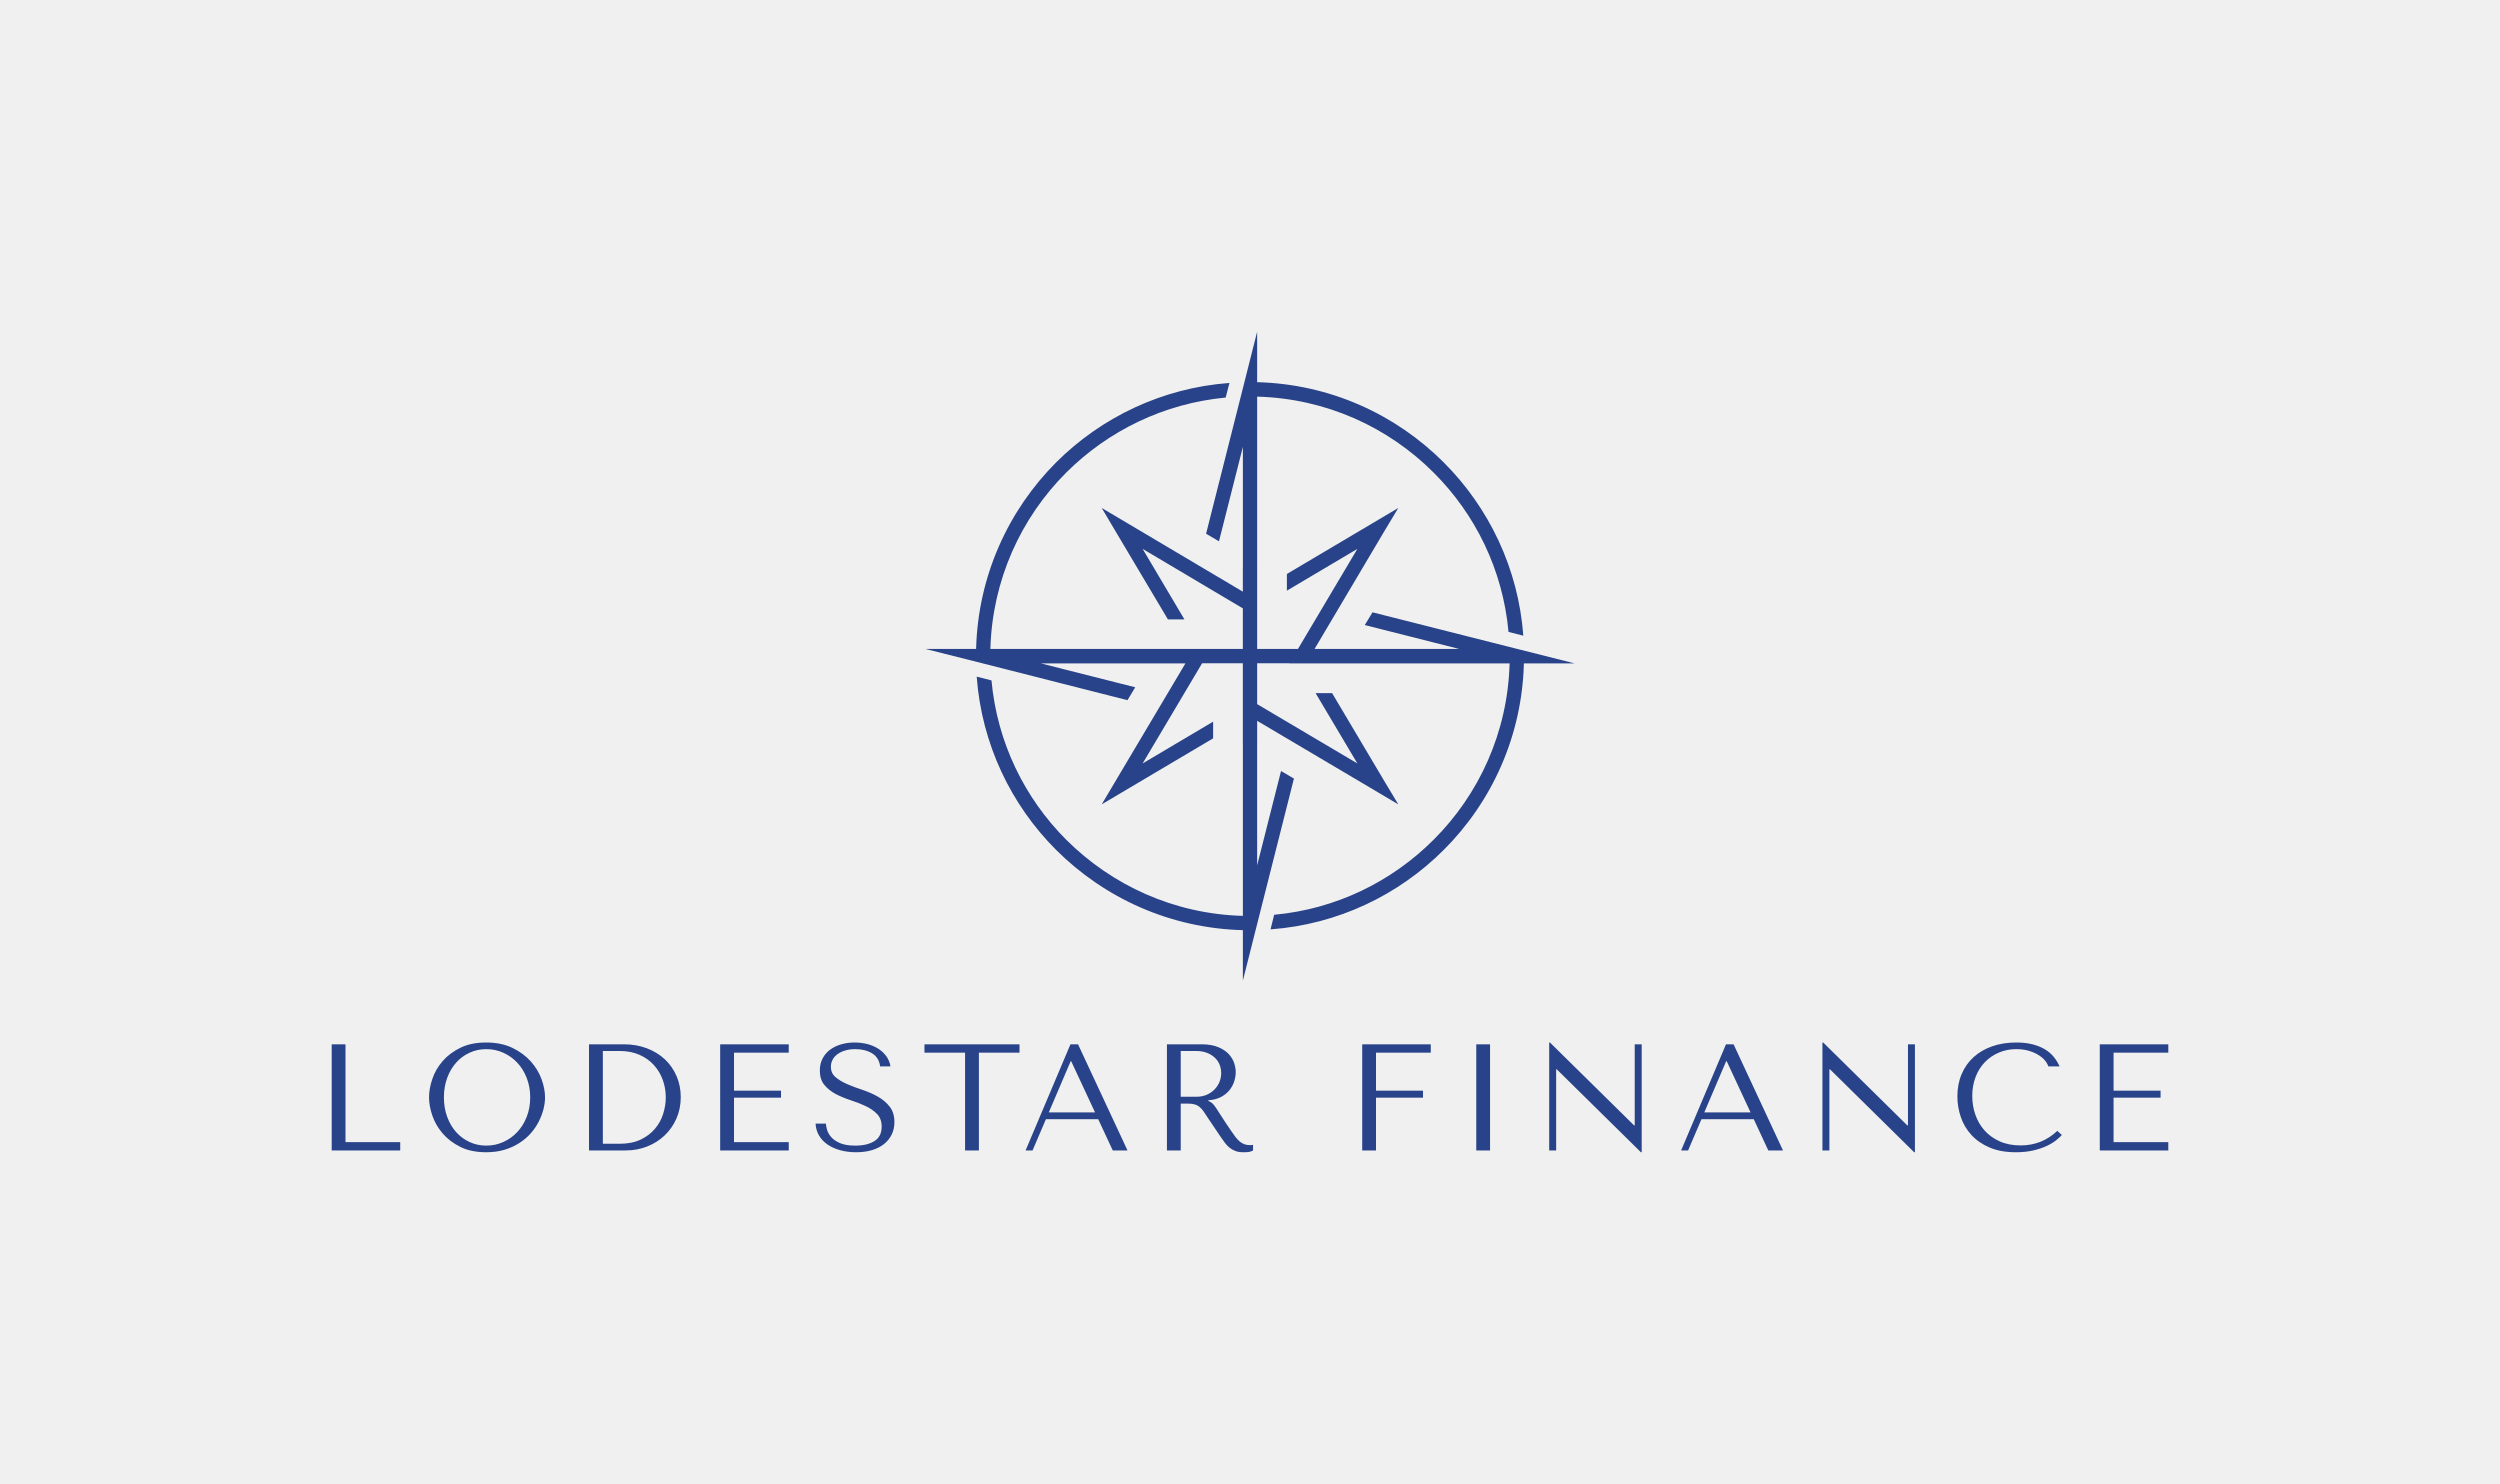
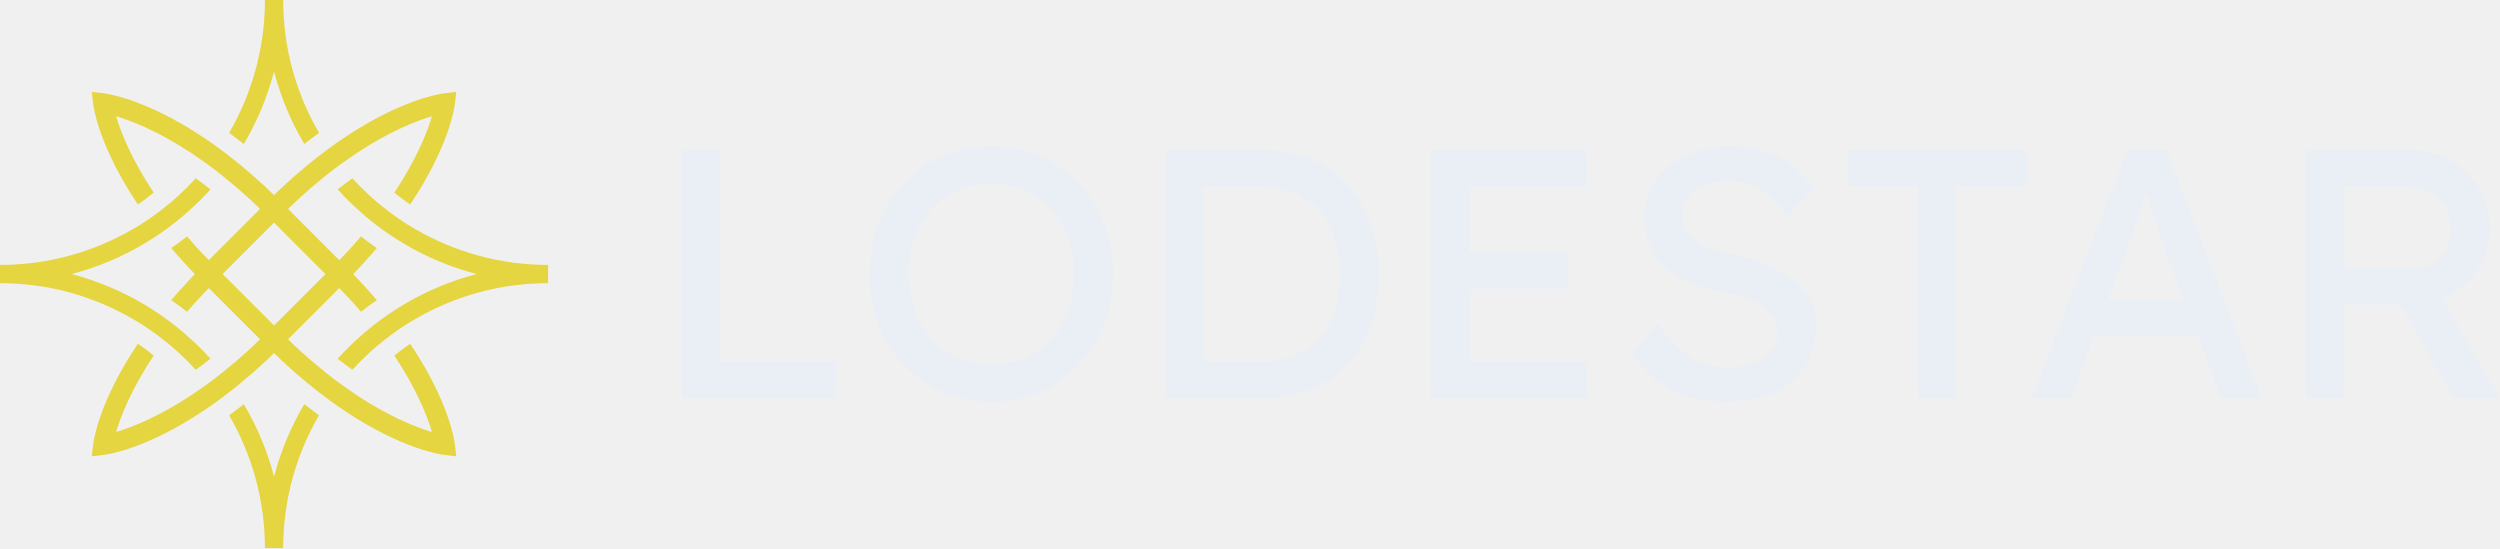
- <svg xmlns="http://www.w3.org/2000/svg" viewBox="23.71 130.92 527.58 313.161">
-   <svg version="1.1" id="Layer_1" x="219.011" y="200.92" viewBox="176.78 177 1646.44 1646" xml:space="preserve" height="136.942" width="136.979" preserveAspectRatio="xMinYMin" enable-background="new 0 0 2000 2000" fill="#000000" style="overflow: visible;">
-     <rect class="st0" width="2000" height="2000" style="display: none; fill: #000000;" />
-     <path class="st1" d="M1823.22,1018.32l-141.75-35.76l-370.72-93.77l-19.63,32.28l239.44,60.62h-307.99h-58.8l175.76-296.58  l36.64-61.06l-61.06,36.2l-221.56,131.28v42.31l178.82-105.98l-150.7,253.83h-103.52V777.44h-0.04V341.69  c174.99,4.76,332.42,77.45,447.48,192.51c105.98,105.55,175.77,246.86,190.16,404.3l37.51,9.6  c-12.65-171.4-87.66-325.36-201.93-439.63c-121.61-121.61-288.19-198.65-473.21-203.44V177l-35.76,141.75l-93.77,370.72l32.71,19.19  l60.62-239.44v308.22h-0.1v58.95L684.89,660.25l-61.06-36.2l36.2,61.06l131.71,221.56h41.87L727.63,727.85l254.17,150.9v102.93  h-81.89h-31.84h-90.72H341.47c4.77-174.6,77.45-332.42,192.51-447.48c105.98-105.55,247.29-175.33,404.3-190.16l9.6-37.07  c-170.97,12.65-324.92,87.23-439.63,201.5c-121.6,122.02-198.23,288.6-203,473.21H176.78l141.75,35.76l370.72,94.21l19.63-32.71  l-239.44-60.62h366.79l-176.2,296.58l-36.2,61.06l61.06-36.2l221.56-131.28v-42.31l-178.82,105.98l150.87-254.13h103.3v204.64h0.1  v436.1c-174.75-4.69-332.34-77.81-447.92-192.96c-105.55-105.55-175.33-246.86-189.72-404.3l-37.51-9.6  c12.65,171.4,87.23,325.36,201.5,439.63c122.12,121.7,288.86,198.77,473.65,203.45V1823l35.76-141.75l93.77-370.72l-32.71-19.19  l-60.62,239.44v-308.12h0.04v-58.65l296.97,175.74l61.06,36.2l-36.64-61.06l-131.28-221.12h-41.87l105.98,178.38l-254.23-150.51  v-103.61h82.12l-0.17,0.29h31.84h526.59c-4.77,174.61-77.47,332.43-192.95,447.48c-105.55,105.55-246.86,175.77-404.3,190.16  l-9.16,37.07c170.97-12.65,324.93-87.23,439.19-201.5c122.02-121.6,198.67-288.57,203.44-473.21H1823.22z" style="fill: #284389; fill-opacity: 1;" />
-   </svg>
-   <svg y="350.921" viewBox="3.84 6.66 387.58 23.16" x="93.71" height="23.16" width="387.58" style="overflow: visible;">
-     <g fill="#284389" fill-opacity="1" style="">
-       <path d="M18.30 29.44L3.84 29.44L3.84 7.04L6.75 7.04L6.75 27.68L18.30 27.68L18.30 29.44ZM24.38 18.24L24.38 18.24Q24.38 20.03 25.07 22.06Q25.76 24.10 27.23 25.82Q28.70 27.55 30.98 28.69Q33.25 29.82 36.42 29.82L36.42 29.82Q38.56 29.82 40.30 29.30Q42.05 28.77 43.44 27.87Q44.83 26.98 45.86 25.81Q46.88 24.64 47.54 23.34Q48.19 22.05 48.53 20.74Q48.86 19.42 48.86 18.24L48.86 18.24Q48.86 16.45 48.13 14.42Q47.39 12.38 45.86 10.66Q44.32 8.93 41.97 7.79Q39.62 6.66 36.42 6.66L36.42 6.66Q33.25 6.66 30.98 7.78Q28.70 8.90 27.23 10.61Q25.76 12.32 25.07 14.37Q24.38 16.42 24.38 18.24ZM27.52 18.24L27.52 18.24Q27.52 16 28.21 14.13Q28.90 12.26 30.10 10.91Q31.30 9.57 32.93 8.82Q34.56 8.06 36.48 8.06L36.48 8.06Q38.37 8.06 40.05 8.82Q41.73 9.57 42.99 10.91Q44.26 12.26 44.99 14.13Q45.73 16 45.73 18.24L45.73 18.24Q45.73 20.48 44.99 22.35Q44.26 24.22 42.99 25.57Q41.73 26.91 40.05 27.66Q38.37 28.42 36.48 28.42L36.48 28.42Q34.56 28.42 32.93 27.66Q31.30 26.91 30.10 25.57Q28.90 24.22 28.21 22.35Q27.52 20.48 27.52 18.24ZM65.89 29.44L58.14 29.44L58.14 7.04L65.50 7.04Q68.16 7.04 70.37 7.89Q72.58 8.74 74.16 10.22Q75.74 11.71 76.62 13.76Q77.50 15.81 77.50 18.18L77.50 18.18Q77.50 20.64 76.59 22.70Q75.68 24.77 74.10 26.27Q72.51 27.78 70.40 28.61Q68.29 29.44 65.89 29.44L65.89 29.44ZM61.06 8.45L61.06 28.03L64.58 28.03Q67.20 28.03 69.04 27.15Q70.88 26.27 72.06 24.86Q73.25 23.46 73.79 21.71Q74.34 19.97 74.34 18.24L74.34 18.24Q74.34 16.32 73.70 14.54Q73.06 12.77 71.82 11.41Q70.59 10.05 68.77 9.25Q66.94 8.45 64.58 8.45L64.58 8.45L61.06 8.45ZM100.29 7.04L85.82 7.04L85.82 29.44L100.29 29.44L100.29 27.68L88.74 27.68L88.74 18.30L98.66 18.30L98.66 16.83L88.74 16.83L88.74 8.80L100.29 8.80L100.29 7.04ZM108.13 23.78L105.95 23.78Q106.02 25.15 106.67 26.27Q107.33 27.39 108.46 28.18Q109.60 28.96 111.14 29.39Q112.67 29.82 114.50 29.82L114.50 29.82Q116.35 29.82 117.84 29.38Q119.33 28.93 120.38 28.10Q121.44 27.26 122.02 26.08Q122.59 24.90 122.59 23.46L122.59 23.46Q122.59 21.47 121.60 20.21Q120.61 18.94 119.12 18.10Q117.63 17.25 115.89 16.67Q114.14 16.10 112.66 15.46Q111.17 14.82 110.18 13.98Q109.18 13.15 109.18 11.78L109.18 11.78Q109.18 11.01 109.52 10.34Q109.86 9.66 110.51 9.17Q111.17 8.67 112.13 8.37Q113.09 8.06 114.34 8.06L114.34 8.06Q116.42 8.06 117.87 8.94Q119.33 9.82 119.58 11.71L119.58 11.71L121.76 11.71Q121.57 10.53 120.90 9.58Q120.22 8.64 119.20 7.98Q118.18 7.33 116.88 6.99Q115.58 6.66 114.18 6.66L114.18 6.66Q112.70 6.66 111.38 7.04Q110.05 7.42 109.04 8.16Q108.03 8.90 107.44 10.02Q106.85 11.14 106.85 12.58L106.85 12.58Q106.85 14.46 107.81 15.62Q108.77 16.77 110.22 17.54Q111.68 18.30 113.38 18.85Q115.07 19.39 116.53 20.08Q117.98 20.77 118.94 21.76Q119.90 22.75 119.90 24.42L119.90 24.42Q119.90 26.50 118.38 27.46Q116.86 28.42 114.34 28.42L114.34 28.42Q112.32 28.42 111.10 27.89Q109.89 27.36 109.25 26.62Q108.61 25.89 108.38 25.10Q108.16 24.32 108.13 23.78L108.13 23.78ZM137.50 29.44L140.42 29.44L140.42 8.80L148.99 8.80L148.99 7.04L128.93 7.04L128.93 8.80L137.50 8.80L137.50 29.44ZM154.56 22.85L165.60 22.85L168.67 29.44L171.78 29.44L161.34 7.04L159.74 7.04L150.27 29.44L151.74 29.44L154.56 22.85ZM159.90 10.62L164.93 21.41L155.17 21.41L159.78 10.62L159.90 10.62ZM187.36 7.04L180.10 7.04L180.10 29.44L183.01 29.44L183.01 19.55L184.42 19.55Q185.31 19.55 185.90 19.71Q186.50 19.87 186.98 20.26Q187.46 20.64 187.87 21.25Q188.29 21.86 188.86 22.75L188.86 22.75L191.39 26.50Q191.87 27.23 192.34 27.84Q192.80 28.45 193.34 28.88Q193.89 29.31 194.58 29.57Q195.26 29.82 196.22 29.82L196.22 29.82Q196.93 29.82 197.38 29.76Q197.82 29.70 198.27 29.44L198.27 29.44L198.27 28.26Q198.11 28.29 197.95 28.30Q197.79 28.32 197.63 28.32L197.63 28.32Q196.96 28.32 196.45 28.13Q195.94 27.94 195.49 27.57Q195.04 27.20 194.62 26.67Q194.21 26.14 193.76 25.47L193.76 25.47Q192.42 23.52 191.68 22.35Q190.94 21.18 190.51 20.54Q190.08 19.90 189.81 19.62Q189.54 19.33 189.15 19.14L189.15 19.14L188.83 18.98L188.83 18.85Q190.37 18.75 191.47 18.18Q192.58 17.60 193.28 16.74Q193.98 15.87 194.30 14.86Q194.62 13.86 194.62 12.90L194.62 12.90Q194.62 12.03 194.29 11.01Q193.95 9.98 193.14 9.10Q192.32 8.22 190.91 7.63Q189.50 7.04 187.36 7.04L187.36 7.04ZM183.01 18.11L183.01 8.45L186.24 8.45Q187.46 8.45 188.43 8.80Q189.41 9.15 190.11 9.78Q190.82 10.40 191.18 11.26Q191.55 12.13 191.55 13.15L191.55 13.15Q191.55 14.02 191.22 14.90Q190.88 15.78 190.21 16.50Q189.54 17.22 188.56 17.66Q187.58 18.11 186.30 18.11L186.30 18.11L183.01 18.11ZM235.78 7.04L221.31 7.04L221.31 29.44L224.22 29.44L224.22 18.30L234.14 18.30L234.14 16.83L224.22 16.83L224.22 8.80L235.78 8.80L235.78 7.04ZM248.29 7.04L245.38 7.04L245.38 29.44L248.29 29.44L248.29 7.04ZM280.29 7.04L278.82 7.04L278.82 24.16L278.69 24.16L260.93 6.66L260.77 6.66L260.77 29.44L262.24 29.44L262.24 12.32L262.37 12.32L280.13 29.82L280.29 29.82L280.29 7.04ZM292.90 22.85L303.94 22.85L307.01 29.44L310.11 29.44L299.68 7.04L298.08 7.04L288.61 29.44L290.08 29.44L292.90 22.85ZM298.24 10.62L303.26 21.41L293.50 21.41L298.11 10.62L298.24 10.62ZM337.95 7.04L336.48 7.04L336.48 24.16L336.35 24.16L318.59 6.66L318.43 6.66L318.43 29.44L319.90 29.44L319.90 12.32L320.03 12.32L337.79 29.82L337.95 29.82L337.95 7.04ZM368.96 26.18L368.00 25.31Q364.74 28.38 360.26 28.38L360.26 28.38Q357.76 28.38 355.84 27.52Q353.92 26.66 352.64 25.22Q351.36 23.78 350.70 21.89Q350.05 20 350.05 17.95L350.05 17.95Q350.05 15.78 350.74 13.97Q351.42 12.16 352.67 10.85Q353.92 9.54 355.63 8.80Q357.34 8.06 359.36 8.06L359.36 8.06Q360.74 8.06 361.87 8.38Q363.01 8.70 363.89 9.22Q364.77 9.73 365.33 10.38Q365.89 11.04 366.11 11.71L366.11 11.71L368.48 11.71Q368.00 10.62 367.25 9.70Q366.50 8.77 365.38 8.10Q364.26 7.42 362.75 7.04Q361.25 6.66 359.33 6.66L359.33 6.66Q356.54 6.66 354.26 7.46Q351.97 8.26 350.34 9.74Q348.70 11.23 347.81 13.33Q346.91 15.42 346.91 18.02L346.91 18.02Q346.91 20.26 347.63 22.38Q348.35 24.51 349.86 26.16Q351.36 27.81 353.70 28.82Q356.03 29.82 359.26 29.82L359.26 29.82Q361.31 29.82 362.93 29.44Q364.54 29.06 365.74 28.50Q366.94 27.94 367.74 27.30Q368.54 26.66 368.96 26.18L368.96 26.18ZM391.42 7.04L376.96 7.04L376.96 29.44L391.42 29.44L391.42 27.68L379.87 27.68L379.87 18.30L389.79 18.30L389.79 16.83L379.87 16.83L379.87 8.80L391.42 8.80L391.42 7.04Z" transform="translate(0, 0)" />
-     </g>
-   </svg>
+ <svg xmlns="http://www.w3.org/2000/svg" width="187" height="41" viewBox="0 0 187 41" fill="none">
+   <g clip-path="url(#clip0_121_1854)">
+     <path d="M20.499 5.351C21.005 7.277 21.769 9.102 22.761 10.769C23.137 10.474 23.505 10.196 23.86 9.936C22.159 7.011 21.182 3.615 21.182 0H19.816C19.816 3.615 18.839 7.011 17.138 9.936C17.493 10.196 17.861 10.476 18.237 10.769C19.229 9.102 19.993 7.277 20.499 5.351V5.351Z" fill="#E5D540" />
+     <path d="M31.064 17.138C30.662 16.912 30.272 16.666 29.896 16.406C29.485 16.132 29.097 15.839 28.713 15.532C28.352 15.252 28.002 14.959 27.66 14.644C27.209 14.228 26.772 13.791 26.356 13.339C26 13.591 25.632 13.872 25.262 14.167C25.754 14.719 26.281 15.246 26.833 15.731C27.169 16.038 27.516 16.339 27.878 16.619C28.26 16.926 28.656 17.215 29.061 17.493C29.443 17.753 29.833 17.999 30.229 18.237C31.904 19.229 33.721 19.993 35.647 20.499C33.721 21.005 31.902 21.769 30.229 22.761C29.833 23.001 29.443 23.247 29.061 23.505C28.658 23.785 28.262 24.072 27.878 24.378C27.516 24.659 27.167 24.96 26.833 25.267C26.281 25.752 25.754 26.279 25.262 26.831C25.632 27.126 26 27.404 26.356 27.659C26.772 27.207 27.209 26.77 27.66 26.354C28.002 26.039 28.352 25.746 28.713 25.466C29.095 25.159 29.485 24.864 29.896 24.592C30.272 24.332 30.662 24.086 31.064 23.86C33.989 22.159 37.379 21.182 41 21.182V19.816C37.379 19.816 33.989 18.839 31.064 17.138V17.138Z" fill="#E5D540" />
+     <path d="M11.104 24.592C11.514 24.866 11.903 25.159 12.287 25.466C12.649 25.746 12.998 26.039 13.339 26.354C13.791 26.77 14.228 27.207 14.644 27.659C15 27.407 15.368 27.126 15.738 26.831C15.246 26.279 14.719 25.752 14.167 25.267C13.831 24.96 13.484 24.659 13.122 24.378C12.74 24.072 12.344 23.783 11.939 23.505C11.557 23.244 11.167 22.999 10.771 22.761C9.096 21.769 7.279 21.005 5.353 20.499C7.279 19.993 9.098 19.229 10.771 18.237C11.167 17.997 11.557 17.751 11.939 17.493C12.342 17.213 12.738 16.926 13.122 16.619C13.484 16.339 13.833 16.038 14.167 15.731C14.719 15.246 15.246 14.719 15.738 14.167C15.368 13.872 15 13.594 14.644 13.339C14.228 13.791 13.791 14.228 13.339 14.644C12.998 14.959 12.649 15.252 12.287 15.532C11.905 15.839 11.514 16.134 11.104 16.406C10.728 16.666 10.338 16.912 9.936 17.138C7.011 18.839 3.621 19.816 0 19.816V21.182C3.621 21.182 7.011 22.159 9.936 23.86C10.338 24.086 10.728 24.332 11.104 24.592V24.592Z" fill="#E5D540" />
+     <path d="M20.499 35.649C19.993 33.723 19.229 31.898 18.237 30.231C17.861 30.526 17.493 30.804 17.138 31.064C18.839 33.989 19.816 37.385 19.816 41H21.182C21.182 37.385 22.159 33.989 23.86 31.064C23.505 30.804 23.137 30.524 22.761 30.231C21.769 31.898 21.005 33.723 20.499 35.649V35.649Z" fill="#E5D540" />
+     <path d="M30.68 25.714C30.278 25.986 29.882 26.281 29.498 26.596C31.192 29.144 31.971 31.166 32.312 32.314C31.164 31.973 29.142 31.195 26.594 29.5C26.232 29.254 25.856 28.994 25.466 28.713C25.11 28.453 24.754 28.181 24.378 27.88C24.037 27.606 23.681 27.313 23.32 27.006C23.068 26.787 22.808 26.555 22.541 26.315H22.535C22.208 26.014 21.879 25.708 21.544 25.378L24.939 21.983L25.376 21.546C25.703 21.881 26.018 22.216 26.313 22.537H26.319C26.551 22.803 26.785 23.064 27.002 23.324C27.384 23.017 27.78 22.722 28.185 22.45C27.925 22.143 27.652 21.828 27.352 21.507C27.057 21.186 26.75 20.836 26.423 20.503C26.75 20.168 27.059 19.82 27.352 19.499C27.652 19.178 27.925 18.863 28.185 18.556C27.782 18.282 27.386 17.989 27.002 17.682C26.783 17.942 26.551 18.203 26.319 18.469H26.313C26.018 18.79 25.706 19.125 25.376 19.46L24.939 19.024L21.544 15.628C21.879 15.301 22.206 14.992 22.535 14.691H22.541C22.808 14.451 23.068 14.219 23.32 14C23.681 13.693 24.037 13.398 24.378 13.126C24.754 12.825 25.11 12.553 25.466 12.293C25.856 12.012 26.232 11.752 26.594 11.506C29.142 9.812 31.164 9.033 32.312 8.692C31.971 9.84 31.192 11.862 29.498 14.411C29.88 14.725 30.276 15.018 30.68 15.292C33.625 10.913 34.001 7.96 34.021 7.796L34.131 6.873L33.209 6.983C33.044 7.003 30.093 7.379 25.712 10.324C25.35 10.563 24.974 10.822 24.592 11.11C24.236 11.37 23.875 11.643 23.505 11.943C23.157 12.216 22.802 12.51 22.438 12.825C22.131 13.077 21.816 13.358 21.501 13.652H21.495C21.168 13.947 20.838 14.26 20.503 14.589L20.497 14.583L20.491 14.589C20.155 14.262 19.828 13.947 19.499 13.652H19.493C19.178 13.358 18.865 13.079 18.556 12.825C18.194 12.51 17.839 12.218 17.489 11.943C17.119 11.643 16.758 11.37 16.402 11.11C16.02 10.824 15.644 10.563 15.282 10.324C10.903 7.379 7.95 7.003 7.785 6.983L6.863 6.873L6.973 7.796C6.993 7.96 7.369 10.911 10.313 15.292C10.716 15.02 11.112 14.725 11.496 14.411C9.801 11.862 9.023 9.84 8.682 8.692C9.83 9.033 11.852 9.812 14.4 11.506C14.762 11.752 15.138 12.012 15.528 12.293C15.884 12.553 16.239 12.825 16.615 13.126C16.957 13.4 17.312 13.693 17.674 14C17.926 14.219 18.186 14.451 18.453 14.691H18.459C18.786 14.992 19.115 15.299 19.45 15.628L16.055 19.024L15.618 19.46C15.29 19.125 14.975 18.79 14.681 18.469H14.675C14.443 18.203 14.209 17.942 13.992 17.682C13.61 17.989 13.213 18.284 12.809 18.556C13.069 18.863 13.341 19.178 13.642 19.499C13.937 19.82 14.244 20.17 14.571 20.503C14.244 20.838 13.935 21.186 13.642 21.507C13.341 21.828 13.069 22.143 12.809 22.45C13.211 22.724 13.608 23.017 13.992 23.324C14.211 23.064 14.443 22.803 14.675 22.537H14.681C14.975 22.216 15.288 21.881 15.618 21.546L16.055 21.983L19.45 25.378C19.115 25.706 18.788 26.014 18.459 26.315H18.453C18.186 26.555 17.926 26.787 17.674 27.006C17.312 27.313 16.957 27.608 16.615 27.88C16.239 28.181 15.884 28.453 15.528 28.713C15.138 28.994 14.762 29.254 14.4 29.5C11.852 31.195 9.83 31.973 8.682 32.314C9.023 31.166 9.801 29.144 11.496 26.596C11.114 26.281 10.718 25.988 10.313 25.714C7.369 30.093 6.993 33.046 6.973 33.211L6.863 34.133L7.785 34.023C7.95 34.003 10.901 33.627 15.282 30.682C15.644 30.443 16.02 30.184 16.402 29.896C16.758 29.636 17.119 29.363 17.489 29.063C17.837 28.79 18.192 28.496 18.556 28.181C18.863 27.929 19.178 27.648 19.493 27.354H19.499C19.826 27.059 20.155 26.746 20.491 26.417L20.497 26.423L20.503 26.417C20.838 26.744 21.166 27.059 21.495 27.354H21.501C21.816 27.648 22.129 27.927 22.438 28.181C22.799 28.496 23.155 28.788 23.505 29.063C23.875 29.363 24.236 29.636 24.592 29.896C24.974 30.183 25.35 30.443 25.712 30.682C30.091 33.627 33.044 34.003 33.209 34.023L34.131 34.133L34.021 33.211C34.001 33.046 33.625 30.095 30.68 25.714V25.714ZM20.944 23.903L20.499 24.348L20.054 23.903L17.095 20.944L16.65 20.499L17.095 20.054L20.054 17.095L20.499 16.65L20.944 17.095L23.903 20.054L24.348 20.499L23.903 20.944L20.944 23.903Z" fill="#E5D540" />
+   </g>
+   <path d="M51 29.795V11.205H53.868V27.033H62.578V29.795H51Z" fill="#EAEFF6" />
+   <path d="M74.16 30.06C72.85 30.06 71.637 29.821 70.522 29.343C69.424 28.865 68.459 28.201 67.627 27.352C66.812 26.484 66.175 25.475 65.715 24.324C65.272 23.156 65.051 21.881 65.051 20.5C65.051 19.119 65.272 17.853 65.715 16.703C66.175 15.534 66.812 14.525 67.627 13.675C68.459 12.807 69.424 12.135 70.522 11.657C71.637 11.179 72.85 10.94 74.16 10.94C75.47 10.94 76.674 11.179 77.771 11.657C78.887 12.135 79.852 12.807 80.666 13.675C81.498 14.543 82.135 15.56 82.578 16.729C83.038 17.88 83.269 19.137 83.269 20.5C83.269 21.863 83.038 23.129 82.578 24.297C82.135 25.448 81.498 26.457 80.666 27.325C79.852 28.192 78.887 28.865 77.771 29.343C76.674 29.821 75.47 30.06 74.16 30.06ZM74.16 27.272C75.063 27.272 75.886 27.104 76.629 26.767C77.391 26.431 78.046 25.962 78.595 25.36C79.143 24.74 79.568 24.023 79.869 23.209C80.188 22.377 80.347 21.474 80.347 20.5C80.347 19.526 80.188 18.632 79.869 17.818C79.568 16.986 79.143 16.269 78.595 15.667C78.046 15.047 77.391 14.569 76.629 14.233C75.886 13.896 75.063 13.728 74.16 13.728C73.257 13.728 72.425 13.896 71.663 14.233C70.92 14.569 70.265 15.038 69.698 15.64C69.149 16.242 68.725 16.959 68.424 17.791C68.123 18.606 67.972 19.509 67.972 20.5C67.972 21.474 68.123 22.377 68.424 23.209C68.725 24.041 69.149 24.758 69.698 25.36C70.265 25.962 70.92 26.431 71.663 26.767C72.425 27.104 73.257 27.272 74.16 27.272Z" fill="#EAEFF6" />
+   <path d="M87.152 29.795V11.205H94.428C95.756 11.205 96.951 11.427 98.013 11.869C99.093 12.312 100.014 12.949 100.775 13.781C101.536 14.613 102.121 15.596 102.528 16.729C102.935 17.862 103.138 19.119 103.138 20.5C103.138 21.881 102.935 23.147 102.528 24.297C102.121 25.431 101.536 26.413 100.775 27.245C100.031 28.06 99.12 28.688 98.04 29.131C96.96 29.573 95.756 29.795 94.428 29.795H87.152ZM90.02 27.325L89.94 27.033H94.295C95.234 27.033 96.066 26.882 96.792 26.581C97.535 26.28 98.155 25.855 98.65 25.307C99.164 24.74 99.553 24.05 99.819 23.235C100.085 22.421 100.217 21.509 100.217 20.5C100.217 19.491 100.085 18.588 99.819 17.791C99.553 16.977 99.164 16.286 98.65 15.72C98.137 15.153 97.517 14.72 96.792 14.419C96.066 14.118 95.234 13.967 94.295 13.967H89.86L90.02 13.728V27.325Z" fill="#EAEFF6" />
+   <path d="M107.017 29.795V11.205H118.728V13.967H109.885V27.033H118.728V29.795H107.017ZM108.318 21.642V18.88H117.268V21.642H108.318Z" fill="#EAEFF6" />
+   <path d="M129.065 30.06C128.056 30.06 127.118 29.927 126.25 29.662C125.401 29.396 124.622 28.998 123.914 28.467C123.223 27.918 122.603 27.245 122.055 26.449L124.02 24.191C124.887 25.431 125.719 26.289 126.516 26.767C127.313 27.245 128.26 27.484 129.358 27.484C130.03 27.484 130.641 27.378 131.19 27.166C131.739 26.953 132.172 26.661 132.491 26.289C132.81 25.918 132.969 25.493 132.969 25.015C132.969 24.696 132.916 24.395 132.81 24.112C132.704 23.828 132.535 23.572 132.305 23.341C132.093 23.111 131.81 22.899 131.455 22.704C131.119 22.509 130.721 22.341 130.26 22.2C129.8 22.04 129.269 21.907 128.667 21.801C127.711 21.607 126.879 21.35 126.171 21.031C125.463 20.712 124.87 20.314 124.392 19.836C123.914 19.358 123.559 18.818 123.329 18.216C123.099 17.596 122.984 16.906 122.984 16.145C122.984 15.401 123.143 14.711 123.462 14.073C123.798 13.436 124.25 12.887 124.816 12.427C125.401 11.949 126.082 11.586 126.861 11.338C127.64 11.072 128.481 10.94 129.384 10.94C130.34 10.94 131.216 11.064 132.013 11.312C132.81 11.559 133.518 11.931 134.138 12.427C134.757 12.905 135.271 13.498 135.678 14.206L133.66 16.198C133.306 15.614 132.907 15.127 132.465 14.737C132.022 14.33 131.535 14.029 131.004 13.834C130.473 13.622 129.906 13.516 129.304 13.516C128.614 13.516 128.012 13.622 127.499 13.834C126.985 14.047 126.578 14.348 126.277 14.737C125.994 15.109 125.852 15.552 125.852 16.065C125.852 16.437 125.923 16.782 126.065 17.101C126.206 17.402 126.419 17.676 126.702 17.924C127.003 18.154 127.401 18.367 127.897 18.561C128.393 18.738 128.986 18.898 129.676 19.039C130.65 19.252 131.517 19.526 132.279 19.863C133.04 20.181 133.686 20.562 134.217 21.005C134.748 21.447 135.147 21.943 135.412 22.492C135.696 23.041 135.837 23.634 135.837 24.271C135.837 25.457 135.563 26.484 135.014 27.352C134.465 28.219 133.686 28.892 132.677 29.37C131.668 29.83 130.464 30.06 129.065 30.06Z" fill="#EAEFF6" />
+   <path d="M143.433 29.795V13.967H138.228V11.205H151.665V13.967H146.301V29.795H143.433Z" fill="#EAEFF6" />
+   <path d="M151.941 29.795L159.137 11.205H162.059L169.202 29.795H166.148L161.899 18.588C161.846 18.464 161.74 18.163 161.581 17.685C161.439 17.207 161.271 16.676 161.076 16.092C160.881 15.507 160.704 14.976 160.545 14.498C160.386 14.003 160.279 13.684 160.226 13.542L160.837 13.516C160.731 13.817 160.598 14.197 160.439 14.658C160.297 15.118 160.138 15.605 159.961 16.118C159.801 16.632 159.642 17.119 159.483 17.579C159.323 18.021 159.19 18.393 159.084 18.694L154.862 29.795H151.941ZM155.127 25.174L156.19 22.412H164.635L165.856 25.174H155.127Z" fill="#EAEFF6" />
+   <path d="M172.474 29.795V11.205H180.388C181.45 11.205 182.423 11.471 183.309 12.002C184.212 12.515 184.929 13.224 185.46 14.127C185.991 15.012 186.256 16.012 186.256 17.127C186.256 18.137 185.991 19.075 185.46 19.942C184.929 20.81 184.22 21.509 183.335 22.04C182.45 22.554 181.467 22.81 180.388 22.81H175.342V29.795H172.474ZM183.521 29.795L178.794 21.403L181.742 20.739L187 29.821L183.521 29.795ZM175.342 20.049H180.653C181.166 20.049 181.627 19.925 182.034 19.677C182.441 19.411 182.76 19.057 182.99 18.614C183.22 18.154 183.335 17.65 183.335 17.101C183.335 16.481 183.185 15.941 182.884 15.481C182.601 15.003 182.193 14.631 181.662 14.366C181.149 14.1 180.565 13.967 179.91 13.967H175.342V20.049Z" fill="#EAEFF6" />
+   <defs>
+     <clipPath id="clip0_121_1854">
+       <rect width="41" height="41" fill="white" />
+     </clipPath>
+   </defs>
</svg>
